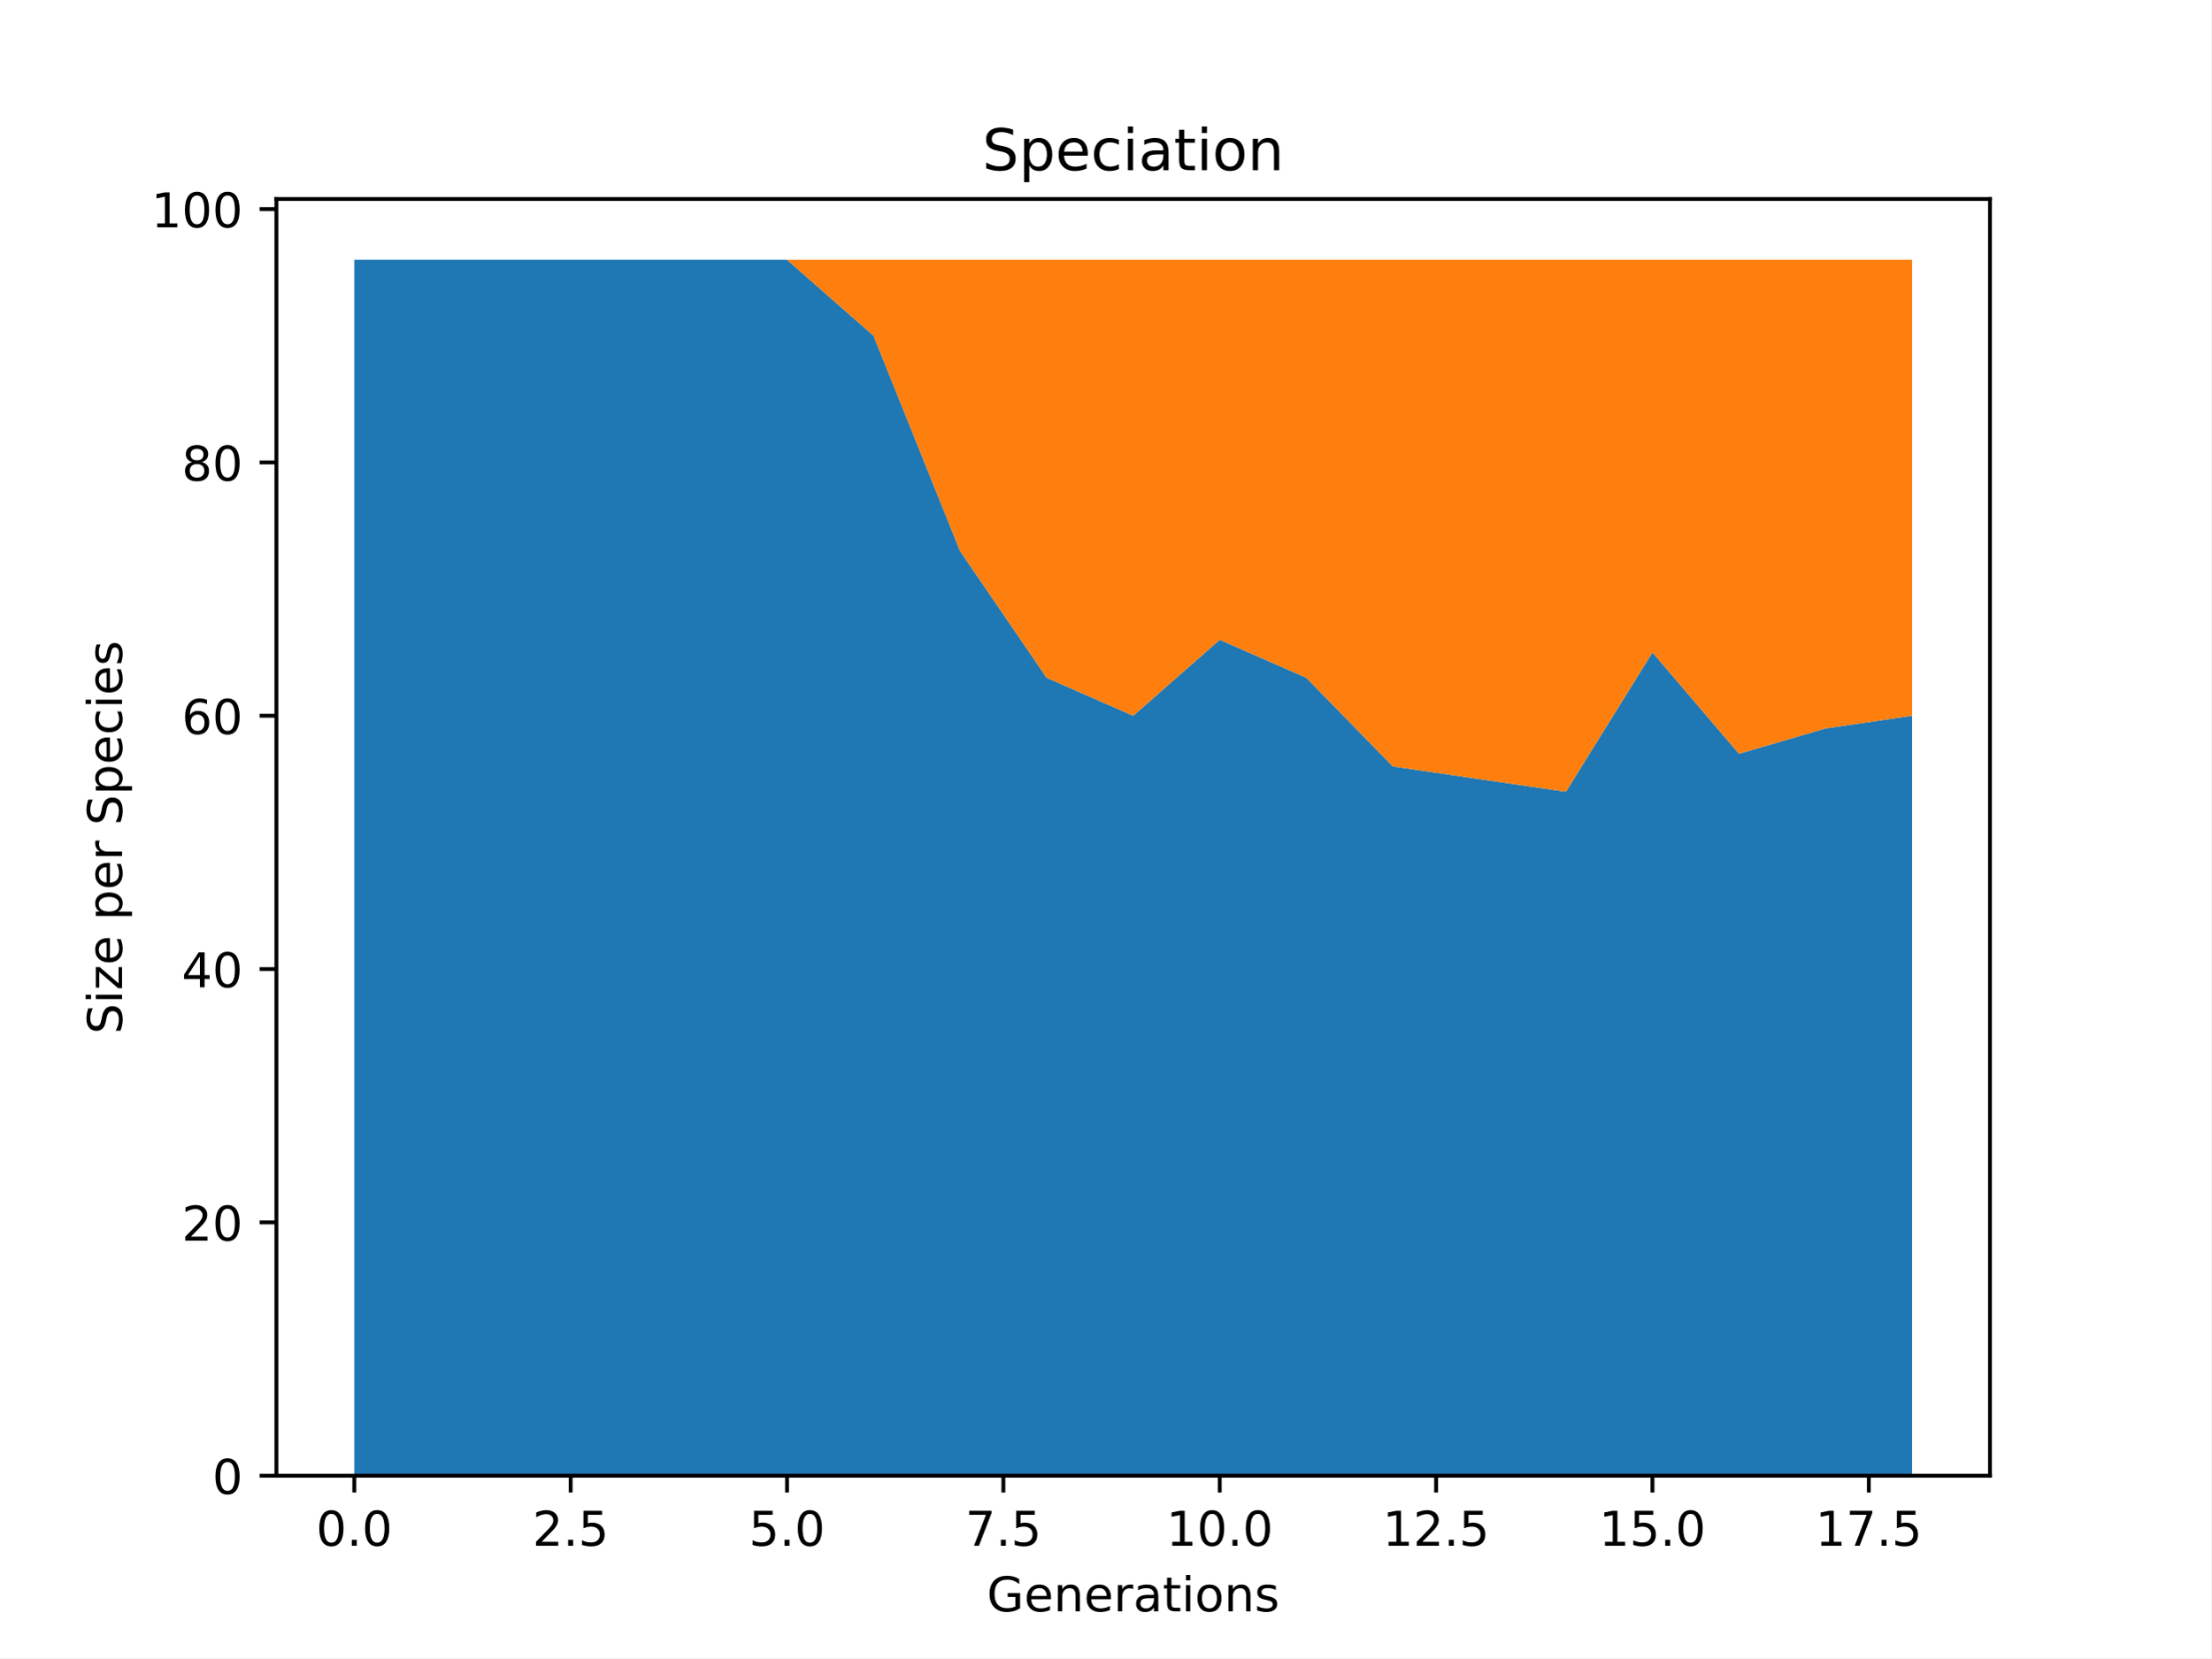
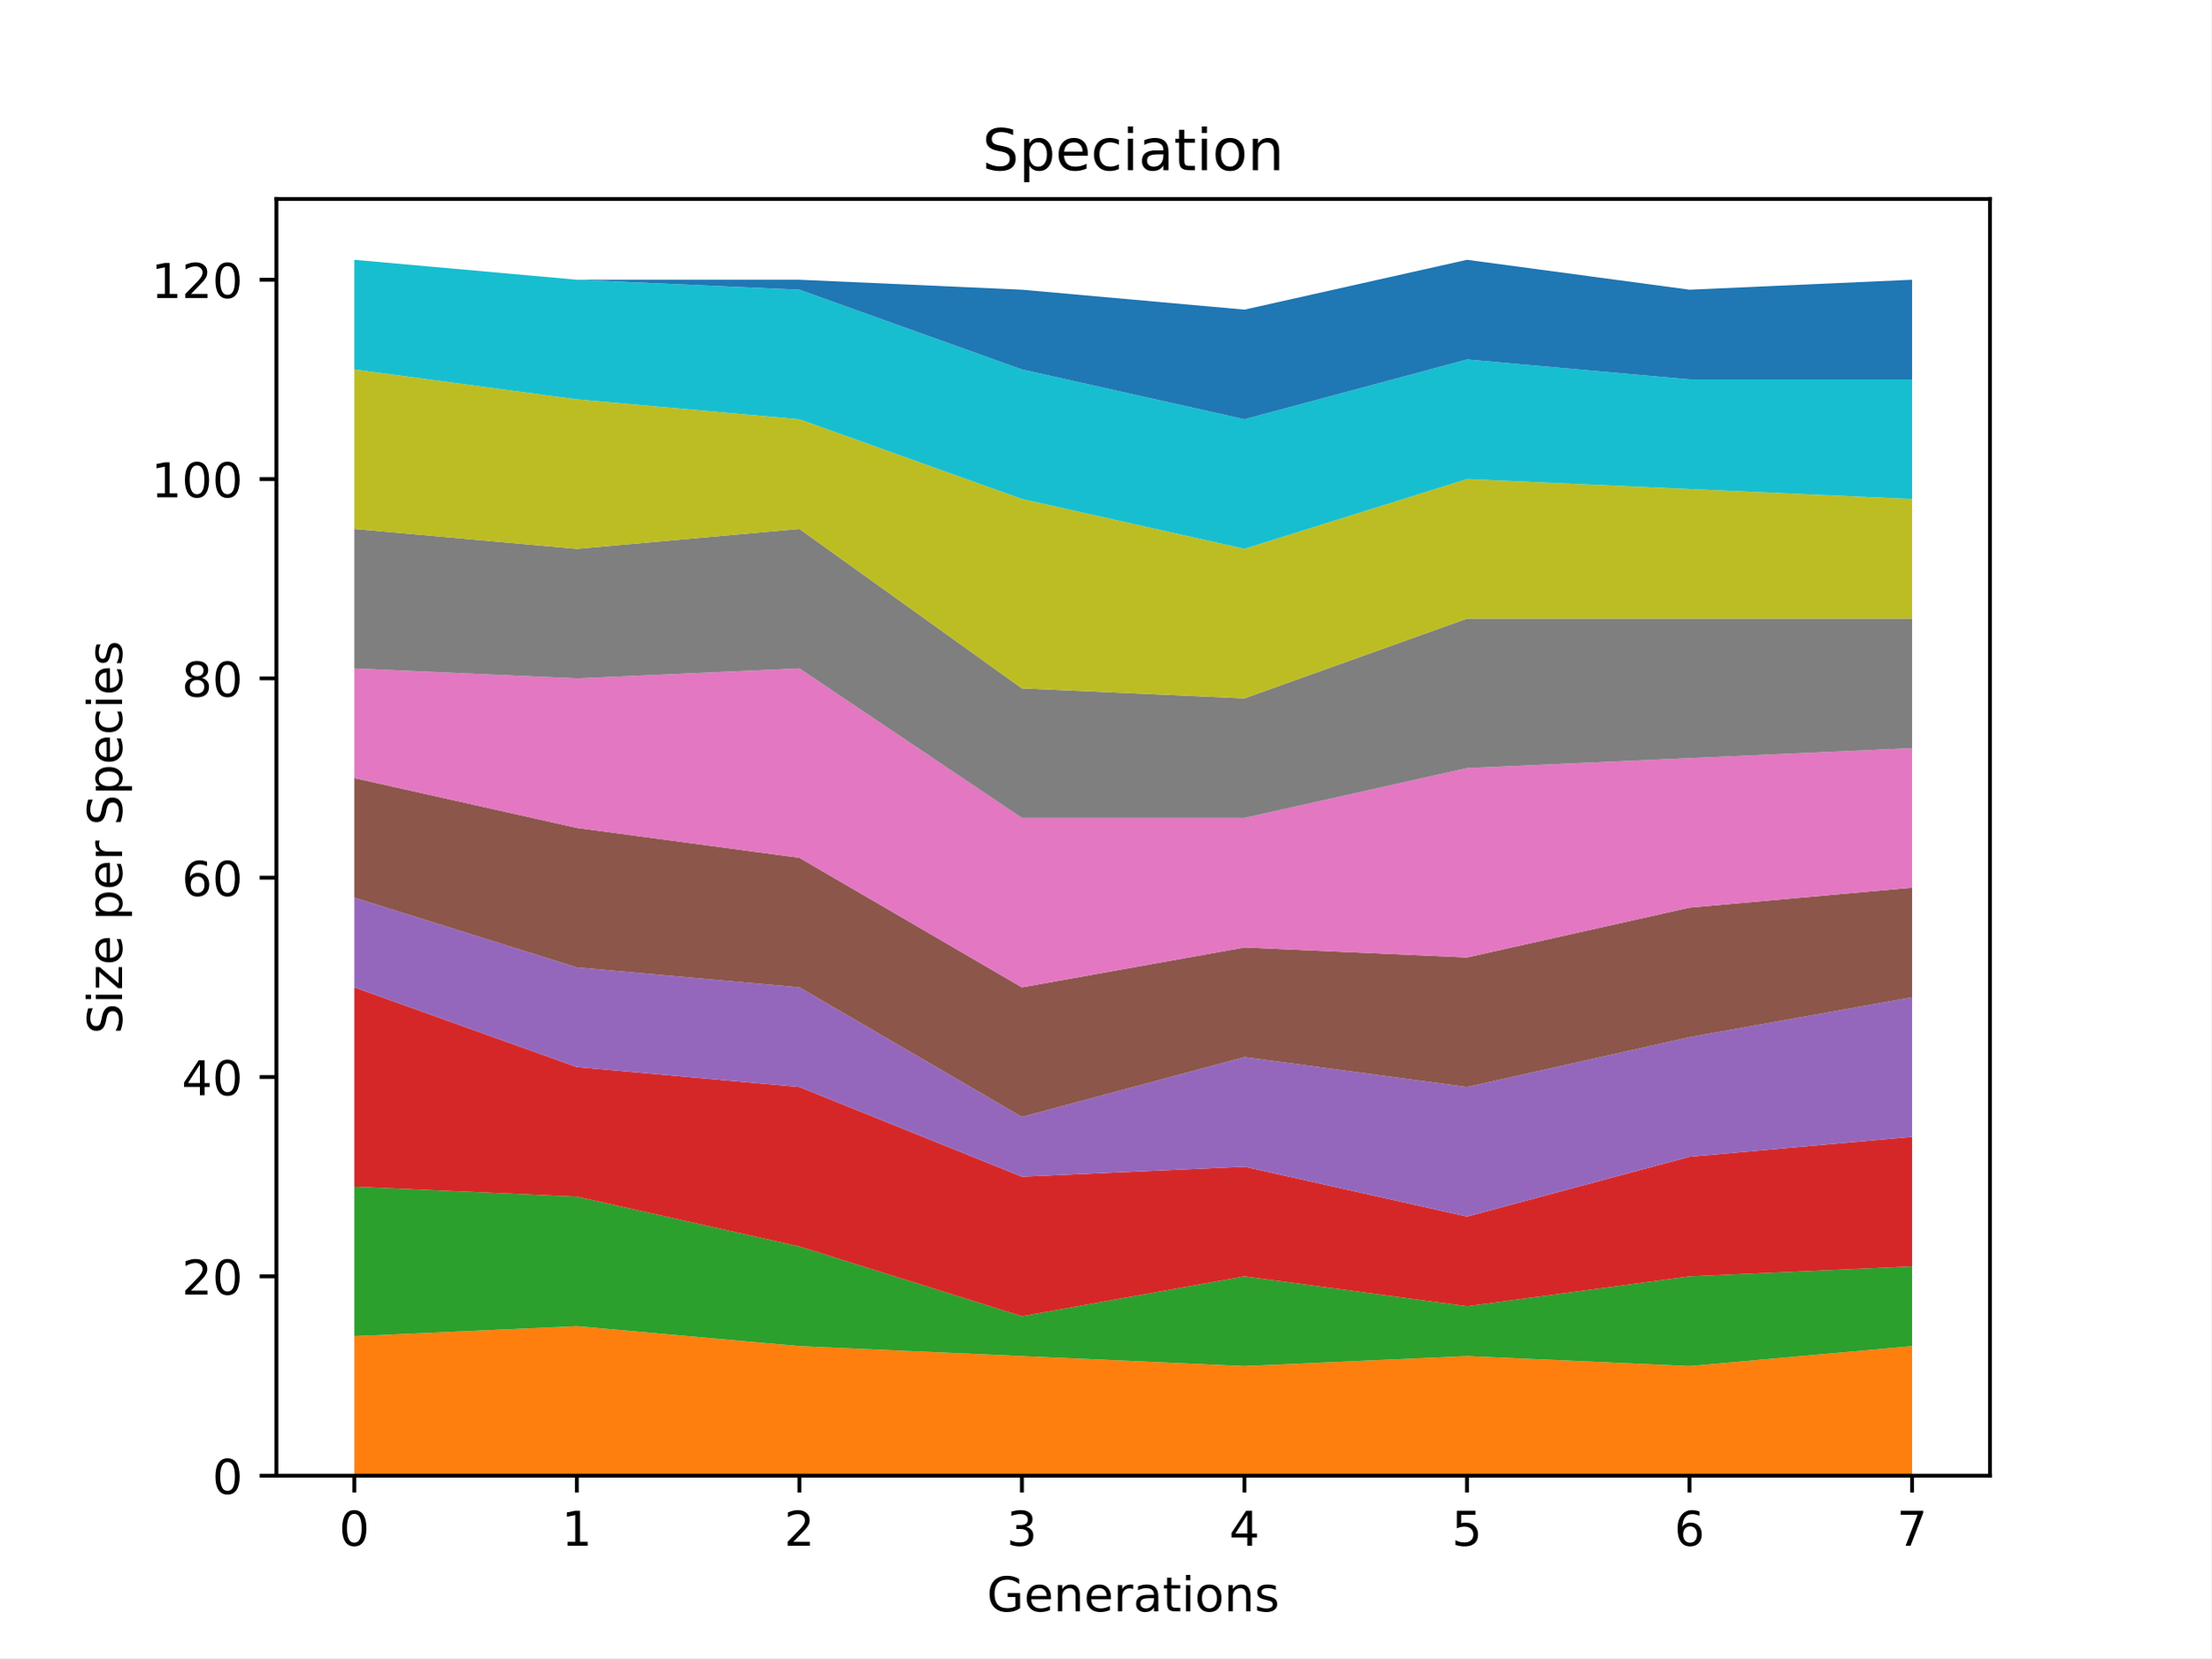
<svg xmlns="http://www.w3.org/2000/svg" xmlns:xlink="http://www.w3.org/1999/xlink" width="460.8pt" height="345.6pt" viewBox="0 0 460.8 345.6" version="1.1">
  <defs>
    <style type="text/css">*{stroke-linejoin: round; stroke-linecap: butt}</style>
  </defs>
  <g id="figure_1">
    <g id="patch_1">
      <path d="M 0 345.6  L 460.8 345.6  L 460.8 0  L 0 0  z " style="fill: #ffffff" />
    </g>
    <g id="axes_1">
      <g id="patch_2">
        <path d="M 57.6 307.584  L 414.72 307.584  L 414.72 41.472  L 57.6 41.472  z " style="fill: #ffffff" />
      </g>
      <g id="PolyCollection_1">
-         <path d="M 73.833 54.144  L 73.833 307.584  L 91.869 307.584  L 109.905 307.584  L 127.942 307.584  L 145.978 307.584  L 164.015 307.584  L 182.051 307.584  L 200.087 307.584  L 218.124 307.584  L 236.16 307.584  L 254.196 307.584  L 272.233 307.584  L 290.269 307.584  L 308.305 307.584  L 326.342 307.584  L 344.378 307.584  L 362.415 307.584  L 380.451 307.584  L 398.487 307.584  L 398.487 149.184  L 398.487 149.184  L 380.451 151.824  L 362.415 157.104  L 344.378 135.984  L 326.342 165.024  L 308.305 162.384  L 290.269 159.744  L 272.233 141.264  L 254.196 133.344  L 236.16 149.184  L 218.124 141.264  L 200.087 114.864  L 182.051 69.984  L 164.015 54.144  L 145.978 54.144  L 127.942 54.144  L 109.905 54.144  L 91.869 54.144  L 73.833 54.144  z " clip-path="url(#pf40908b565)" style="fill: #1f77b4" />
+         <path d="M 73.833 307.584  L 73.833 307.584  L 120.212 307.584  L 166.591 307.584  L 212.97 307.584  L 259.35 307.584  L 305.729 307.584  L 352.108 307.584  L 398.487 307.584  L 398.487 307.584  L 398.487 307.584  L 352.108 307.584  L 305.729 307.584  L 259.35 307.584  L 212.97 307.584  L 166.591 307.584  L 120.212 307.584  L 73.833 307.584  z " clip-path="url(#p155aee1d0c)" style="fill: #1f77b4" />
      </g>
      <g id="PolyCollection_2">
-         <path d="M 73.833 54.144  L 73.833 54.144  L 91.869 54.144  L 109.905 54.144  L 127.942 54.144  L 145.978 54.144  L 164.015 54.144  L 182.051 69.984  L 200.087 114.864  L 218.124 141.264  L 236.16 149.184  L 254.196 133.344  L 272.233 141.264  L 290.269 159.744  L 308.305 162.384  L 326.342 165.024  L 344.378 135.984  L 362.415 157.104  L 380.451 151.824  L 398.487 149.184  L 398.487 54.144  L 398.487 54.144  L 380.451 54.144  L 362.415 54.144  L 344.378 54.144  L 326.342 54.144  L 308.305 54.144  L 290.269 54.144  L 272.233 54.144  L 254.196 54.144  L 236.16 54.144  L 218.124 54.144  L 200.087 54.144  L 182.051 54.144  L 164.015 54.144  L 145.978 54.144  L 127.942 54.144  L 109.905 54.144  L 91.869 54.144  L 73.833 54.144  z " clip-path="url(#pf40908b565)" style="fill: #ff7f0e" />
+         <path d="M 73.833 278.501  L 73.833 307.584  L 120.212 307.584  L 166.591 307.584  L 212.97 307.584  L 259.35 307.584  L 305.729 307.584  L 352.108 307.584  L 398.487 307.584  L 398.487 280.578  L 398.487 280.578  L 352.108 284.733  L 305.729 282.655  L 259.35 284.733  L 212.97 282.655  L 166.591 280.578  L 120.212 276.423  L 73.833 278.501  z " clip-path="url(#p155aee1d0c)" style="fill: #ff7f0e" />
+       </g>
+       <g id="PolyCollection_3">
+         <path d="M 73.833 247.34  L 73.833 278.501  L 120.212 276.423  L 166.591 280.578  L 212.97 282.655  L 259.35 284.733  L 305.729 282.655  L 352.108 284.733  L 398.487 280.578  L 398.487 263.959  L 398.487 263.959  L 352.108 266.036  L 305.729 272.269  L 259.35 266.036  L 212.97 274.346  L 166.591 259.804  L 120.212 249.417  L 73.833 247.34  z " clip-path="url(#p155aee1d0c)" style="fill: #2ca02c" />
+       </g>
+       <g id="PolyCollection_4">
+         <path d="M 73.833 205.793  L 73.833 247.34  L 120.212 249.417  L 166.591 259.804  L 212.97 274.346  L 259.35 266.036  L 305.729 272.269  L 352.108 266.036  L 398.487 263.959  L 398.487 236.953  L 398.487 236.953  L 352.108 241.108  L 305.729 253.572  L 259.35 243.185  L 212.97 245.263  L 166.591 226.566  L 120.212 222.412  L 73.833 205.793  z " clip-path="url(#p155aee1d0c)" style="fill: #d62728" />
+       </g>
+       <g id="PolyCollection_5">
+         <path d="M 73.833 187.096  L 73.833 205.793  L 120.212 222.412  L 166.591 226.566  L 212.97 245.263  L 259.35 243.185  L 305.729 253.572  L 352.108 241.108  L 398.487 236.953  L 398.487 207.87  L 398.487 207.87  L 352.108 216.179  L 305.729 226.566  L 259.35 220.334  L 212.97 232.798  L 166.591 205.793  L 120.212 201.638  L 73.833 187.096  z " clip-path="url(#p155aee1d0c)" style="fill: #9467bd" />
+       </g>
+       <g id="PolyCollection_6">
+         <path d="M 73.833 162.168  L 73.833 187.096  L 120.212 201.638  L 166.591 205.793  L 212.97 232.798  L 259.35 220.334  L 305.729 226.566  L 352.108 216.179  L 398.487 207.87  L 398.487 185.019  L 398.487 185.019  L 352.108 189.174  L 305.729 199.56  L 259.35 197.483  L 212.97 205.793  L 166.591 178.787  L 120.212 172.554  L 73.833 162.168  z " clip-path="url(#p155aee1d0c)" style="fill: #8c564b" />
+       </g>
+       <g id="PolyCollection_7">
+         <path d="M 73.833 139.316  L 73.833 162.168  L 120.212 172.554  L 166.591 178.787  L 212.97 205.793  L 259.35 197.483  L 305.729 199.56  L 352.108 189.174  L 398.487 185.019  L 398.487 155.935  L 398.487 155.935  L 352.108 158.013  L 305.729 160.09  L 259.35 170.477  L 212.97 170.477  L 166.591 139.316  L 120.212 141.394  L 73.833 139.316  z " clip-path="url(#p155aee1d0c)" style="fill: #e377c2" />
+       </g>
+       <g id="PolyCollection_8">
+         <path d="M 73.833 110.233  L 73.833 139.316  L 120.212 141.394  L 166.591 139.316  L 212.97 170.477  L 259.35 170.477  L 305.729 160.09  L 352.108 158.013  L 398.487 155.935  L 398.487 128.93  L 398.487 128.93  L 352.108 128.93  L 305.729 128.93  L 259.35 145.549  L 212.97 143.471  L 166.591 110.233  L 120.212 114.388  L 73.833 110.233  z " clip-path="url(#p155aee1d0c)" style="fill: #7f7f7f" />
+       </g>
+       <g id="PolyCollection_9">
+         <path d="M 73.833 76.995  L 73.833 110.233  L 120.212 114.388  L 166.591 110.233  L 212.97 143.471  L 259.35 145.549  L 305.729 128.93  L 352.108 128.93  L 398.487 128.93  L 398.487 104.001  L 398.487 104.001  L 352.108 101.924  L 305.729 99.846  L 259.35 114.388  L 212.97 104.001  L 166.591 87.382  L 120.212 83.227  L 73.833 76.995  z " clip-path="url(#p155aee1d0c)" style="fill: #bcbd22" />
+       </g>
+       <g id="PolyCollection_10">
+         <path d="M 73.833 54.144  L 73.833 76.995  L 120.212 83.227  L 166.591 87.382  L 212.97 104.001  L 259.35 114.388  L 305.729 99.846  L 352.108 101.924  L 398.487 104.001  L 398.487 79.073  L 398.487 79.073  L 352.108 79.073  L 305.729 74.918  L 259.35 87.382  L 212.97 76.995  L 166.591 60.376  L 120.212 58.299  L 73.833 54.144  z " clip-path="url(#p155aee1d0c)" style="fill: #17becf" />
+       </g>
+       <g id="PolyCollection_11">
+         <path d="M 73.833 54.144  L 73.833 54.144  L 120.212 58.299  L 166.591 60.376  L 212.97 76.995  L 259.35 87.382  L 305.729 74.918  L 352.108 79.073  L 398.487 79.073  L 398.487 58.299  L 398.487 58.299  L 352.108 60.376  L 305.729 54.144  L 259.35 64.531  L 212.97 60.376  L 166.591 58.299  L 120.212 58.299  L 73.833 54.144  z " clip-path="url(#p155aee1d0c)" style="fill: #1f77b4" />
      </g>
      <g id="matplotlib.axis_1">
        <g id="xtick_1">
          <g id="line2d_1">
            <defs>
-               <path id="m94c9cd8924" d="M 0 0  L 0 3.5  " style="stroke: #000000; stroke-width: 0.8" />
+               <path id="m5cab526873" d="M 0 0  L 0 3.5  " style="stroke: #000000; stroke-width: 0.8" />
            </defs>
            <g>
-               <use xlink:href="#m94c9cd8924" x="73.833" y="307.584" style="stroke: #000000; stroke-width: 0.8" />
+               <use xlink:href="#m5cab526873" x="73.833" y="307.584" style="stroke: #000000; stroke-width: 0.8" />
            </g>
          </g>
          <g id="text_1">
-             <g transform="translate(65.88116 322.1824)scale(0.1 -0.1)">
+             <g transform="translate(70.65148 322.1824)scale(0.1 -0.1)">
              <defs>
                <path id="DejaVuSans-30" d="M 2034 4250  Q 1547 4250 1301 3770  Q 1056 3291 1056 2328  Q 1056 1369 1301 889  Q 1547 409 2034 409  Q 2525 409 2770 889  Q 3016 1369 3016 2328  Q 3016 3291 2770 3770  Q 2525 4250 2034 4250  z M 2034 4750  Q 2819 4750 3233 4129  Q 3647 3509 3647 2328  Q 3647 1150 3233 529  Q 2819 -91 2034 -91  Q 1250 -91 836 529  Q 422 1150 422 2328  Q 422 3509 836 4129  Q 1250 4750 2034 4750  z " transform="scale(0.015625)" />
-                 <path id="DejaVuSans-2e" d="M 684 794  L 1344 794  L 1344 0  L 684 0  L 684 794  z " transform="scale(0.015625)" />
              </defs>
              <use xlink:href="#DejaVuSans-30" />
-               <use xlink:href="#DejaVuSans-2e" x="63.623" />
-               <use xlink:href="#DejaVuSans-30" x="95.41" />
            </g>
          </g>
        </g>
        <g id="xtick_2">
          <g id="line2d_2">
            <g>
-               <use xlink:href="#m94c9cd8924" x="118.924" y="307.584" style="stroke: #000000; stroke-width: 0.8" />
+               <use xlink:href="#m5cab526873" x="120.212" y="307.584" style="stroke: #000000; stroke-width: 0.8" />
            </g>
          </g>
          <g id="text_2">
-             <g transform="translate(110.9721 322.1824)scale(0.1 -0.1)">
-               <defs>
-                 <path id="DejaVuSans-32" d="M 1228 531  L 3431 531  L 3431 0  L 469 0  L 469 531  Q 828 903 1448 1529  Q 2069 2156 2228 2338  Q 2531 2678 2651 2914  Q 2772 3150 2772 3378  Q 2772 3750 2511 3984  Q 2250 4219 1831 4219  Q 1534 4219 1204 4116  Q 875 4013 500 3803  L 500 4441  Q 881 4594 1212 4672  Q 1544 4750 1819 4750  Q 2544 4750 2975 4387  Q 3406 4025 3406 3419  Q 3406 3131 3298 2873  Q 3191 2616 2906 2266  Q 2828 2175 2409 1742  Q 1991 1309 1228 531  z " transform="scale(0.015625)" />
-                 <path id="DejaVuSans-35" d="M 691 4666  L 3169 4666  L 3169 4134  L 1269 4134  L 1269 2991  Q 1406 3038 1543 3061  Q 1681 3084 1819 3084  Q 2600 3084 3056 2656  Q 3513 2228 3513 1497  Q 3513 744 3044 326  Q 2575 -91 1722 -91  Q 1428 -91 1123 -41  Q 819 9 494 109  L 494 744  Q 775 591 1075 516  Q 1375 441 1709 441  Q 2250 441 2565 725  Q 2881 1009 2881 1497  Q 2881 1984 2565 2268  Q 2250 2553 1709 2553  Q 1456 2553 1204 2497  Q 953 2441 691 2322  L 691 4666  z " transform="scale(0.015625)" />
-               </defs>
-               <use xlink:href="#DejaVuSans-32" />
-               <use xlink:href="#DejaVuSans-2e" x="63.623" />
-               <use xlink:href="#DejaVuSans-35" x="95.41" />
+             <g transform="translate(117.0307 322.1824)scale(0.1 -0.1)">
+               <defs>
+                 <path id="DejaVuSans-31" d="M 794 531  L 1825 531  L 1825 4091  L 703 3866  L 703 4441  L 1819 4666  L 2450 4666  L 2450 531  L 3481 531  L 3481 0  L 794 0  L 794 531  z " transform="scale(0.015625)" />
+               </defs>
+               <use xlink:href="#DejaVuSans-31" />
            </g>
          </g>
        </g>
        <g id="xtick_3">
          <g id="line2d_3">
            <g>
-               <use xlink:href="#m94c9cd8924" x="164.015" y="307.584" style="stroke: #000000; stroke-width: 0.8" />
+               <use xlink:href="#m5cab526873" x="166.591" y="307.584" style="stroke: #000000; stroke-width: 0.8" />
            </g>
          </g>
          <g id="text_3">
-             <g transform="translate(156.063 322.1824)scale(0.1 -0.1)">
-               <use xlink:href="#DejaVuSans-35" />
-               <use xlink:href="#DejaVuSans-2e" x="63.623" />
-               <use xlink:href="#DejaVuSans-30" x="95.41" />
+             <g transform="translate(163.4099 322.1824)scale(0.1 -0.1)">
+               <defs>
+                 <path id="DejaVuSans-32" d="M 1228 531  L 3431 531  L 3431 0  L 469 0  L 469 531  Q 828 903 1448 1529  Q 2069 2156 2228 2338  Q 2531 2678 2651 2914  Q 2772 3150 2772 3378  Q 2772 3750 2511 3984  Q 2250 4219 1831 4219  Q 1534 4219 1204 4116  Q 875 4013 500 3803  L 500 4441  Q 881 4594 1212 4672  Q 1544 4750 1819 4750  Q 2544 4750 2975 4387  Q 3406 4025 3406 3419  Q 3406 3131 3298 2873  Q 3191 2616 2906 2266  Q 2828 2175 2409 1742  Q 1991 1309 1228 531  z " transform="scale(0.015625)" />
+               </defs>
+               <use xlink:href="#DejaVuSans-32" />
            </g>
          </g>
        </g>
        <g id="xtick_4">
          <g id="line2d_4">
            <g>
-               <use xlink:href="#m94c9cd8924" x="209.105" y="307.584" style="stroke: #000000; stroke-width: 0.8" />
+               <use xlink:href="#m5cab526873" x="212.97" y="307.584" style="stroke: #000000; stroke-width: 0.8" />
            </g>
          </g>
          <g id="text_4">
-             <g transform="translate(201.1539 322.1824)scale(0.1 -0.1)">
-               <defs>
-                 <path id="DejaVuSans-37" d="M 525 4666  L 3525 4666  L 3525 4397  L 1831 0  L 1172 0  L 2766 4134  L 525 4134  L 525 4666  z " transform="scale(0.015625)" />
-               </defs>
-               <use xlink:href="#DejaVuSans-37" />
-               <use xlink:href="#DejaVuSans-2e" x="63.623" />
-               <use xlink:href="#DejaVuSans-35" x="95.41" />
+             <g transform="translate(209.7891 322.1824)scale(0.1 -0.1)">
+               <defs>
+                 <path id="DejaVuSans-33" d="M 2597 2516  Q 3050 2419 3304 2112  Q 3559 1806 3559 1356  Q 3559 666 3084 287  Q 2609 -91 1734 -91  Q 1441 -91 1130 -33  Q 819 25 488 141  L 488 750  Q 750 597 1062 519  Q 1375 441 1716 441  Q 2309 441 2620 675  Q 2931 909 2931 1356  Q 2931 1769 2642 2001  Q 2353 2234 1838 2234  L 1294 2234  L 1294 2753  L 1863 2753  Q 2328 2753 2575 2939  Q 2822 3125 2822 3475  Q 2822 3834 2567 4026  Q 2313 4219 1838 4219  Q 1578 4219 1281 4162  Q 984 4106 628 3988  L 628 4550  Q 988 4650 1302 4700  Q 1616 4750 1894 4750  Q 2613 4750 3031 4423  Q 3450 4097 3450 3541  Q 3450 3153 3228 2886  Q 3006 2619 2597 2516  z " transform="scale(0.015625)" />
+               </defs>
+               <use xlink:href="#DejaVuSans-33" />
            </g>
          </g>
        </g>
        <g id="xtick_5">
          <g id="line2d_5">
            <g>
-               <use xlink:href="#m94c9cd8924" x="254.196" y="307.584" style="stroke: #000000; stroke-width: 0.8" />
+               <use xlink:href="#m5cab526873" x="259.35" y="307.584" style="stroke: #000000; stroke-width: 0.8" />
            </g>
          </g>
          <g id="text_5">
-             <g transform="translate(243.0636 322.1824)scale(0.1 -0.1)">
-               <defs>
-                 <path id="DejaVuSans-31" d="M 794 531  L 1825 531  L 1825 4091  L 703 3866  L 703 4441  L 1819 4666  L 2450 4666  L 2450 531  L 3481 531  L 3481 0  L 794 0  L 794 531  z " transform="scale(0.015625)" />
-               </defs>
-               <use xlink:href="#DejaVuSans-31" />
-               <use xlink:href="#DejaVuSans-30" x="63.623" />
-               <use xlink:href="#DejaVuSans-2e" x="127.246" />
-               <use xlink:href="#DejaVuSans-30" x="159.033" />
+             <g transform="translate(256.1684 322.1824)scale(0.1 -0.1)">
+               <defs>
+                 <path id="DejaVuSans-34" d="M 2419 4116  L 825 1625  L 2419 1625  L 2419 4116  z M 2253 4666  L 3047 4666  L 3047 1625  L 3713 1625  L 3713 1100  L 3047 1100  L 3047 0  L 2419 0  L 2419 1100  L 313 1100  L 313 1709  L 2253 4666  z " transform="scale(0.015625)" />
+               </defs>
+               <use xlink:href="#DejaVuSans-34" />
            </g>
          </g>
        </g>
        <g id="xtick_6">
          <g id="line2d_6">
            <g>
-               <use xlink:href="#m94c9cd8924" x="299.287" y="307.584" style="stroke: #000000; stroke-width: 0.8" />
+               <use xlink:href="#m5cab526873" x="305.729" y="307.584" style="stroke: #000000; stroke-width: 0.8" />
            </g>
          </g>
          <g id="text_6">
-             <g transform="translate(288.1545 322.1824)scale(0.1 -0.1)">
-               <use xlink:href="#DejaVuSans-31" />
-               <use xlink:href="#DejaVuSans-32" x="63.623" />
-               <use xlink:href="#DejaVuSans-2e" x="127.246" />
-               <use xlink:href="#DejaVuSans-35" x="159.033" />
+             <g transform="translate(302.5476 322.1824)scale(0.1 -0.1)">
+               <defs>
+                 <path id="DejaVuSans-35" d="M 691 4666  L 3169 4666  L 3169 4134  L 1269 4134  L 1269 2991  Q 1406 3038 1543 3061  Q 1681 3084 1819 3084  Q 2600 3084 3056 2656  Q 3513 2228 3513 1497  Q 3513 744 3044 326  Q 2575 -91 1722 -91  Q 1428 -91 1123 -41  Q 819 9 494 109  L 494 744  Q 775 591 1075 516  Q 1375 441 1709 441  Q 2250 441 2565 725  Q 2881 1009 2881 1497  Q 2881 1984 2565 2268  Q 2250 2553 1709 2553  Q 1456 2553 1204 2497  Q 953 2441 691 2322  L 691 4666  z " transform="scale(0.015625)" />
+               </defs>
+               <use xlink:href="#DejaVuSans-35" />
            </g>
          </g>
        </g>
        <g id="xtick_7">
          <g id="line2d_7">
            <g>
-               <use xlink:href="#m94c9cd8924" x="344.378" y="307.584" style="stroke: #000000; stroke-width: 0.8" />
+               <use xlink:href="#m5cab526873" x="352.108" y="307.584" style="stroke: #000000; stroke-width: 0.8" />
            </g>
          </g>
          <g id="text_7">
-             <g transform="translate(333.2454 322.1824)scale(0.1 -0.1)">
-               <use xlink:href="#DejaVuSans-31" />
-               <use xlink:href="#DejaVuSans-35" x="63.623" />
-               <use xlink:href="#DejaVuSans-2e" x="127.246" />
-               <use xlink:href="#DejaVuSans-30" x="159.033" />
+             <g transform="translate(348.9268 322.1824)scale(0.1 -0.1)">
+               <defs>
+                 <path id="DejaVuSans-36" d="M 2113 2584  Q 1688 2584 1439 2293  Q 1191 2003 1191 1497  Q 1191 994 1439 701  Q 1688 409 2113 409  Q 2538 409 2786 701  Q 3034 994 3034 1497  Q 3034 2003 2786 2293  Q 2538 2584 2113 2584  z M 3366 4563  L 3366 3988  Q 3128 4100 2886 4159  Q 2644 4219 2406 4219  Q 1781 4219 1451 3797  Q 1122 3375 1075 2522  Q 1259 2794 1537 2939  Q 1816 3084 2150 3084  Q 2853 3084 3261 2657  Q 3669 2231 3669 1497  Q 3669 778 3244 343  Q 2819 -91 2113 -91  Q 1303 -91 875 529  Q 447 1150 447 2328  Q 447 3434 972 4092  Q 1497 4750 2381 4750  Q 2619 4750 2861 4703  Q 3103 4656 3366 4563  z " transform="scale(0.015625)" />
+               </defs>
+               <use xlink:href="#DejaVuSans-36" />
            </g>
          </g>
        </g>
        <g id="xtick_8">
          <g id="line2d_8">
            <g>
-               <use xlink:href="#m94c9cd8924" x="389.469" y="307.584" style="stroke: #000000; stroke-width: 0.8" />
+               <use xlink:href="#m5cab526873" x="398.487" y="307.584" style="stroke: #000000; stroke-width: 0.8" />
            </g>
          </g>
          <g id="text_8">
-             <g transform="translate(378.3363 322.1824)scale(0.1 -0.1)">
-               <use xlink:href="#DejaVuSans-31" />
-               <use xlink:href="#DejaVuSans-37" x="63.623" />
-               <use xlink:href="#DejaVuSans-2e" x="127.246" />
-               <use xlink:href="#DejaVuSans-35" x="159.033" />
+             <g transform="translate(395.306 322.1824)scale(0.1 -0.1)">
+               <defs>
+                 <path id="DejaVuSans-37" d="M 525 4666  L 3525 4666  L 3525 4397  L 1831 0  L 1172 0  L 2766 4134  L 525 4134  L 525 4666  z " transform="scale(0.015625)" />
+               </defs>
+               <use xlink:href="#DejaVuSans-37" />
            </g>
          </g>
        </g>
        <g id="text_9">
          <g transform="translate(205.6623 335.8606)scale(0.1 -0.1)">
            <defs>
              <path id="DejaVuSans-47" d="M 3809 666  L 3809 1919  L 2778 1919  L 2778 2438  L 4434 2438  L 4434 434  Q 4069 175 3628 42  Q 3188 -91 2688 -91  Q 1594 -91 976 548  Q 359 1188 359 2328  Q 359 3472 976 4111  Q 1594 4750 2688 4750  Q 3144 4750 3555 4637  Q 3966 4525 4313 4306  L 4313 3634  Q 3963 3931 3569 4081  Q 3175 4231 2741 4231  Q 1884 4231 1454 3753  Q 1025 3275 1025 2328  Q 1025 1384 1454 906  Q 1884 428 2741 428  Q 3075 428 3337 486  Q 3600 544 3809 666  z " transform="scale(0.015625)" />
              <path id="DejaVuSans-65" d="M 3597 1894  L 3597 1613  L 953 1613  Q 991 1019 1311 708  Q 1631 397 2203 397  Q 2534 397 2845 478  Q 3156 559 3463 722  L 3463 178  Q 3153 47 2828 -22  Q 2503 -91 2169 -91  Q 1331 -91 842 396  Q 353 884 353 1716  Q 353 2575 817 3079  Q 1281 3584 2069 3584  Q 2775 3584 3186 3129  Q 3597 2675 3597 1894  z M 3022 2063  Q 3016 2534 2758 2815  Q 2500 3097 2075 3097  Q 1594 3097 1305 2825  Q 1016 2553 972 2059  L 3022 2063  z " transform="scale(0.015625)" />
              <path id="DejaVuSans-6e" d="M 3513 2113  L 3513 0  L 2938 0  L 2938 2094  Q 2938 2591 2744 2837  Q 2550 3084 2163 3084  Q 1697 3084 1428 2787  Q 1159 2491 1159 1978  L 1159 0  L 581 0  L 581 3500  L 1159 3500  L 1159 2956  Q 1366 3272 1645 3428  Q 1925 3584 2291 3584  Q 2894 3584 3203 3211  Q 3513 2838 3513 2113  z " transform="scale(0.015625)" />
              <path id="DejaVuSans-72" d="M 2631 2963  Q 2534 3019 2420 3045  Q 2306 3072 2169 3072  Q 1681 3072 1420 2755  Q 1159 2438 1159 1844  L 1159 0  L 581 0  L 581 3500  L 1159 3500  L 1159 2956  Q 1341 3275 1631 3429  Q 1922 3584 2338 3584  Q 2397 3584 2469 3576  Q 2541 3569 2628 3553  L 2631 2963  z " transform="scale(0.015625)" />
              <path id="DejaVuSans-61" d="M 2194 1759  Q 1497 1759 1228 1600  Q 959 1441 959 1056  Q 959 750 1161 570  Q 1363 391 1709 391  Q 2188 391 2477 730  Q 2766 1069 2766 1631  L 2766 1759  L 2194 1759  z M 3341 1997  L 3341 0  L 2766 0  L 2766 531  Q 2569 213 2275 61  Q 1981 -91 1556 -91  Q 1019 -91 701 211  Q 384 513 384 1019  Q 384 1609 779 1909  Q 1175 2209 1959 2209  L 2766 2209  L 2766 2266  Q 2766 2663 2505 2880  Q 2244 3097 1772 3097  Q 1472 3097 1187 3025  Q 903 2953 641 2809  L 641 3341  Q 956 3463 1253 3523  Q 1550 3584 1831 3584  Q 2591 3584 2966 3190  Q 3341 2797 3341 1997  z " transform="scale(0.015625)" />
              <path id="DejaVuSans-74" d="M 1172 4494  L 1172 3500  L 2356 3500  L 2356 3053  L 1172 3053  L 1172 1153  Q 1172 725 1289 603  Q 1406 481 1766 481  L 2356 481  L 2356 0  L 1766 0  Q 1100 0 847 248  Q 594 497 594 1153  L 594 3053  L 172 3053  L 172 3500  L 594 3500  L 594 4494  L 1172 4494  z " transform="scale(0.015625)" />
              <path id="DejaVuSans-69" d="M 603 3500  L 1178 3500  L 1178 0  L 603 0  L 603 3500  z M 603 4863  L 1178 4863  L 1178 4134  L 603 4134  L 603 4863  z " transform="scale(0.015625)" />
              <path id="DejaVuSans-6f" d="M 1959 3097  Q 1497 3097 1228 2736  Q 959 2375 959 1747  Q 959 1119 1226 758  Q 1494 397 1959 397  Q 2419 397 2687 759  Q 2956 1122 2956 1747  Q 2956 2369 2687 2733  Q 2419 3097 1959 3097  z M 1959 3584  Q 2709 3584 3137 3096  Q 3566 2609 3566 1747  Q 3566 888 3137 398  Q 2709 -91 1959 -91  Q 1206 -91 779 398  Q 353 888 353 1747  Q 353 2609 779 3096  Q 1206 3584 1959 3584  z " transform="scale(0.015625)" />
              <path id="DejaVuSans-73" d="M 2834 3397  L 2834 2853  Q 2591 2978 2328 3040  Q 2066 3103 1784 3103  Q 1356 3103 1142 2972  Q 928 2841 928 2578  Q 928 2378 1081 2264  Q 1234 2150 1697 2047  L 1894 2003  Q 2506 1872 2764 1633  Q 3022 1394 3022 966  Q 3022 478 2636 193  Q 2250 -91 1575 -91  Q 1294 -91 989 -36  Q 684 19 347 128  L 347 722  Q 666 556 975 473  Q 1284 391 1588 391  Q 1994 391 2212 530  Q 2431 669 2431 922  Q 2431 1156 2273 1281  Q 2116 1406 1581 1522  L 1381 1569  Q 847 1681 609 1914  Q 372 2147 372 2553  Q 372 3047 722 3315  Q 1072 3584 1716 3584  Q 2034 3584 2315 3537  Q 2597 3491 2834 3397  z " transform="scale(0.015625)" />
            </defs>
            <use xlink:href="#DejaVuSans-47" />
            <use xlink:href="#DejaVuSans-65" x="77.49" />
            <use xlink:href="#DejaVuSans-6e" x="139.014" />
            <use xlink:href="#DejaVuSans-65" x="202.393" />
            <use xlink:href="#DejaVuSans-72" x="263.916" />
            <use xlink:href="#DejaVuSans-61" x="305.029" />
            <use xlink:href="#DejaVuSans-74" x="366.309" />
            <use xlink:href="#DejaVuSans-69" x="405.518" />
            <use xlink:href="#DejaVuSans-6f" x="433.301" />
            <use xlink:href="#DejaVuSans-6e" x="494.482" />
            <use xlink:href="#DejaVuSans-73" x="557.861" />
          </g>
        </g>
      </g>
      <g id="matplotlib.axis_2">
        <g id="ytick_1">
          <g id="line2d_9">
            <defs>
-               <path id="madeff2d0cd" d="M 0 0  L -3.5 0  " style="stroke: #000000; stroke-width: 0.8" />
+               <path id="m2afa2cc034" d="M 0 0  L -3.5 0  " style="stroke: #000000; stroke-width: 0.8" />
            </defs>
            <g>
-               <use xlink:href="#madeff2d0cd" x="57.6" y="307.584" style="stroke: #000000; stroke-width: 0.8" />
+               <use xlink:href="#m2afa2cc034" x="57.6" y="307.584" style="stroke: #000000; stroke-width: 0.8" />
            </g>
          </g>
          <g id="text_10">
            <g transform="translate(44.2375 311.3832)scale(0.1 -0.1)">
              <use xlink:href="#DejaVuSans-30" />
            </g>
          </g>
        </g>
        <g id="ytick_2">
          <g id="line2d_10">
            <g>
-               <use xlink:href="#madeff2d0cd" x="57.6" y="254.784" style="stroke: #000000; stroke-width: 0.8" />
+               <use xlink:href="#m2afa2cc034" x="57.6" y="266.036" style="stroke: #000000; stroke-width: 0.8" />
            </g>
          </g>
          <g id="text_11">
-             <g transform="translate(37.875 258.5832)scale(0.1 -0.1)">
+             <g transform="translate(37.875 269.8357)scale(0.1 -0.1)">
              <use xlink:href="#DejaVuSans-32" />
              <use xlink:href="#DejaVuSans-30" x="63.623" />
            </g>
          </g>
        </g>
        <g id="ytick_3">
          <g id="line2d_11">
            <g>
-               <use xlink:href="#madeff2d0cd" x="57.6" y="201.984" style="stroke: #000000; stroke-width: 0.8" />
+               <use xlink:href="#m2afa2cc034" x="57.6" y="224.489" style="stroke: #000000; stroke-width: 0.8" />
            </g>
          </g>
          <g id="text_12">
-             <g transform="translate(37.875 205.7832)scale(0.1 -0.1)">
-               <defs>
-                 <path id="DejaVuSans-34" d="M 2419 4116  L 825 1625  L 2419 1625  L 2419 4116  z M 2253 4666  L 3047 4666  L 3047 1625  L 3713 1625  L 3713 1100  L 3047 1100  L 3047 0  L 2419 0  L 2419 1100  L 313 1100  L 313 1709  L 2253 4666  z " transform="scale(0.015625)" />
-               </defs>
+             <g transform="translate(37.875 228.2881)scale(0.1 -0.1)">
              <use xlink:href="#DejaVuSans-34" />
              <use xlink:href="#DejaVuSans-30" x="63.623" />
            </g>
          </g>
        </g>
        <g id="ytick_4">
          <g id="line2d_12">
            <g>
-               <use xlink:href="#madeff2d0cd" x="57.6" y="149.184" style="stroke: #000000; stroke-width: 0.8" />
+               <use xlink:href="#m2afa2cc034" x="57.6" y="182.941" style="stroke: #000000; stroke-width: 0.8" />
            </g>
          </g>
          <g id="text_13">
-             <g transform="translate(37.875 152.9832)scale(0.1 -0.1)">
-               <defs>
-                 <path id="DejaVuSans-36" d="M 2113 2584  Q 1688 2584 1439 2293  Q 1191 2003 1191 1497  Q 1191 994 1439 701  Q 1688 409 2113 409  Q 2538 409 2786 701  Q 3034 994 3034 1497  Q 3034 2003 2786 2293  Q 2538 2584 2113 2584  z M 3366 4563  L 3366 3988  Q 3128 4100 2886 4159  Q 2644 4219 2406 4219  Q 1781 4219 1451 3797  Q 1122 3375 1075 2522  Q 1259 2794 1537 2939  Q 1816 3084 2150 3084  Q 2853 3084 3261 2657  Q 3669 2231 3669 1497  Q 3669 778 3244 343  Q 2819 -91 2113 -91  Q 1303 -91 875 529  Q 447 1150 447 2328  Q 447 3434 972 4092  Q 1497 4750 2381 4750  Q 2619 4750 2861 4703  Q 3103 4656 3366 4563  z " transform="scale(0.015625)" />
-               </defs>
+             <g transform="translate(37.875 186.7406)scale(0.1 -0.1)">
              <use xlink:href="#DejaVuSans-36" />
              <use xlink:href="#DejaVuSans-30" x="63.623" />
            </g>
          </g>
        </g>
        <g id="ytick_5">
          <g id="line2d_13">
            <g>
-               <use xlink:href="#madeff2d0cd" x="57.6" y="96.384" style="stroke: #000000; stroke-width: 0.8" />
+               <use xlink:href="#m2afa2cc034" x="57.6" y="141.394" style="stroke: #000000; stroke-width: 0.8" />
            </g>
          </g>
          <g id="text_14">
-             <g transform="translate(37.875 100.1832)scale(0.1 -0.1)">
+             <g transform="translate(37.875 145.1931)scale(0.1 -0.1)">
              <defs>
                <path id="DejaVuSans-38" d="M 2034 2216  Q 1584 2216 1326 1975  Q 1069 1734 1069 1313  Q 1069 891 1326 650  Q 1584 409 2034 409  Q 2484 409 2743 651  Q 3003 894 3003 1313  Q 3003 1734 2745 1975  Q 2488 2216 2034 2216  z M 1403 2484  Q 997 2584 770 2862  Q 544 3141 544 3541  Q 544 4100 942 4425  Q 1341 4750 2034 4750  Q 2731 4750 3128 4425  Q 3525 4100 3525 3541  Q 3525 3141 3298 2862  Q 3072 2584 2669 2484  Q 3125 2378 3379 2068  Q 3634 1759 3634 1313  Q 3634 634 3220 271  Q 2806 -91 2034 -91  Q 1263 -91 848 271  Q 434 634 434 1313  Q 434 1759 690 2068  Q 947 2378 1403 2484  z M 1172 3481  Q 1172 3119 1398 2916  Q 1625 2713 2034 2713  Q 2441 2713 2670 2916  Q 2900 3119 2900 3481  Q 2900 3844 2670 4047  Q 2441 4250 2034 4250  Q 1625 4250 1398 4047  Q 1172 3844 1172 3481  z " transform="scale(0.015625)" />
              </defs>
              <use xlink:href="#DejaVuSans-38" />
              <use xlink:href="#DejaVuSans-30" x="63.623" />
            </g>
          </g>
        </g>
        <g id="ytick_6">
          <g id="line2d_14">
            <g>
-               <use xlink:href="#madeff2d0cd" x="57.6" y="43.584" style="stroke: #000000; stroke-width: 0.8" />
+               <use xlink:href="#m2afa2cc034" x="57.6" y="99.846" style="stroke: #000000; stroke-width: 0.8" />
            </g>
          </g>
          <g id="text_15">
-             <g transform="translate(31.5125 47.38322)scale(0.1 -0.1)">
+             <g transform="translate(31.5125 103.6455)scale(0.1 -0.1)">
              <use xlink:href="#DejaVuSans-31" />
              <use xlink:href="#DejaVuSans-30" x="63.623" />
              <use xlink:href="#DejaVuSans-30" x="127.246" />
            </g>
          </g>
        </g>
-         <g id="text_16">
+         <g id="ytick_7">
+           <g id="line2d_15">
+             <g>
+               <use xlink:href="#m2afa2cc034" x="57.6" y="58.299" style="stroke: #000000; stroke-width: 0.8" />
+             </g>
+           </g>
+           <g id="text_16">
+             <g transform="translate(31.5125 62.09797)scale(0.1 -0.1)">
+               <use xlink:href="#DejaVuSans-31" />
+               <use xlink:href="#DejaVuSans-32" x="63.623" />
+               <use xlink:href="#DejaVuSans-30" x="127.246" />
+             </g>
+           </g>
+         </g>
+         <g id="text_17">
          <g transform="translate(25.43281 215.521)rotate(-90)scale(0.1 -0.1)">
            <defs>
              <path id="DejaVuSans-53" d="M 3425 4513  L 3425 3897  Q 3066 4069 2747 4153  Q 2428 4238 2131 4238  Q 1616 4238 1336 4038  Q 1056 3838 1056 3469  Q 1056 3159 1242 3001  Q 1428 2844 1947 2747  L 2328 2669  Q 3034 2534 3370 2195  Q 3706 1856 3706 1288  Q 3706 609 3251 259  Q 2797 -91 1919 -91  Q 1588 -91 1214 -16  Q 841 59 441 206  L 441 856  Q 825 641 1194 531  Q 1563 422 1919 422  Q 2459 422 2753 634  Q 3047 847 3047 1241  Q 3047 1584 2836 1778  Q 2625 1972 2144 2069  L 1759 2144  Q 1053 2284 737 2584  Q 422 2884 422 3419  Q 422 4038 858 4394  Q 1294 4750 2059 4750  Q 2388 4750 2728 4690  Q 3069 4631 3425 4513  z " transform="scale(0.015625)" />
              <path id="DejaVuSans-7a" d="M 353 3500  L 3084 3500  L 3084 2975  L 922 459  L 3084 459  L 3084 0  L 275 0  L 275 525  L 2438 3041  L 353 3041  L 353 3500  z " transform="scale(0.015625)" />
              <path id="DejaVuSans-20" transform="scale(0.015625)" />
              <path id="DejaVuSans-70" d="M 1159 525  L 1159 -1331  L 581 -1331  L 581 3500  L 1159 3500  L 1159 2969  Q 1341 3281 1617 3432  Q 1894 3584 2278 3584  Q 2916 3584 3314 3078  Q 3713 2572 3713 1747  Q 3713 922 3314 415  Q 2916 -91 2278 -91  Q 1894 -91 1617 61  Q 1341 213 1159 525  z M 3116 1747  Q 3116 2381 2855 2742  Q 2594 3103 2138 3103  Q 1681 3103 1420 2742  Q 1159 2381 1159 1747  Q 1159 1113 1420 752  Q 1681 391 2138 391  Q 2594 391 2855 752  Q 3116 1113 3116 1747  z " transform="scale(0.015625)" />
              <path id="DejaVuSans-63" d="M 3122 3366  L 3122 2828  Q 2878 2963 2633 3030  Q 2388 3097 2138 3097  Q 1578 3097 1268 2742  Q 959 2388 959 1747  Q 959 1106 1268 751  Q 1578 397 2138 397  Q 2388 397 2633 464  Q 2878 531 3122 666  L 3122 134  Q 2881 22 2623 -34  Q 2366 -91 2075 -91  Q 1284 -91 818 406  Q 353 903 353 1747  Q 353 2603 823 3093  Q 1294 3584 2113 3584  Q 2378 3584 2631 3529  Q 2884 3475 3122 3366  z " transform="scale(0.015625)" />
            </defs>
            <use xlink:href="#DejaVuSans-53" />
            <use xlink:href="#DejaVuSans-69" x="63.477" />
            <use xlink:href="#DejaVuSans-7a" x="91.26" />
            <use xlink:href="#DejaVuSans-65" x="143.75" />
            <use xlink:href="#DejaVuSans-20" x="205.273" />
            <use xlink:href="#DejaVuSans-70" x="237.061" />
            <use xlink:href="#DejaVuSans-65" x="300.537" />
            <use xlink:href="#DejaVuSans-72" x="362.061" />
            <use xlink:href="#DejaVuSans-20" x="403.174" />
            <use xlink:href="#DejaVuSans-53" x="434.961" />
            <use xlink:href="#DejaVuSans-70" x="498.438" />
            <use xlink:href="#DejaVuSans-65" x="561.914" />
            <use xlink:href="#DejaVuSans-63" x="623.438" />
            <use xlink:href="#DejaVuSans-69" x="678.418" />
            <use xlink:href="#DejaVuSans-65" x="706.201" />
            <use xlink:href="#DejaVuSans-73" x="767.725" />
          </g>
        </g>
      </g>
      <g id="patch_3">
        <path d="M 57.6 307.584  L 57.6 41.472  " style="fill: none; stroke: #000000; stroke-width: 0.8; stroke-linejoin: miter; stroke-linecap: square" />
      </g>
      <g id="patch_4">
        <path d="M 414.72 307.584  L 414.72 41.472  " style="fill: none; stroke: #000000; stroke-width: 0.8; stroke-linejoin: miter; stroke-linecap: square" />
      </g>
      <g id="patch_5">
        <path d="M 57.6 307.584  L 414.72 307.584  " style="fill: none; stroke: #000000; stroke-width: 0.8; stroke-linejoin: miter; stroke-linecap: square" />
      </g>
      <g id="patch_6">
        <path d="M 57.6 41.472  L 414.72 41.472  " style="fill: none; stroke: #000000; stroke-width: 0.8; stroke-linejoin: miter; stroke-linecap: square" />
      </g>
-       <g id="text_17">
+       <g id="text_18">
        <g transform="translate(204.7144 35.472)scale(0.12 -0.12)">
          <use xlink:href="#DejaVuSans-53" />
          <use xlink:href="#DejaVuSans-70" x="63.477" />
          <use xlink:href="#DejaVuSans-65" x="126.953" />
          <use xlink:href="#DejaVuSans-63" x="188.477" />
          <use xlink:href="#DejaVuSans-69" x="243.457" />
          <use xlink:href="#DejaVuSans-61" x="271.24" />
          <use xlink:href="#DejaVuSans-74" x="332.52" />
          <use xlink:href="#DejaVuSans-69" x="371.729" />
          <use xlink:href="#DejaVuSans-6f" x="399.512" />
          <use xlink:href="#DejaVuSans-6e" x="460.693" />
        </g>
      </g>
    </g>
  </g>
  <defs>
-     <clipPath id="pf40908b565">
+     <clipPath id="p155aee1d0c">
      <rect x="57.6" y="41.472" width="357.12" height="266.112" />
    </clipPath>
  </defs>
</svg>
